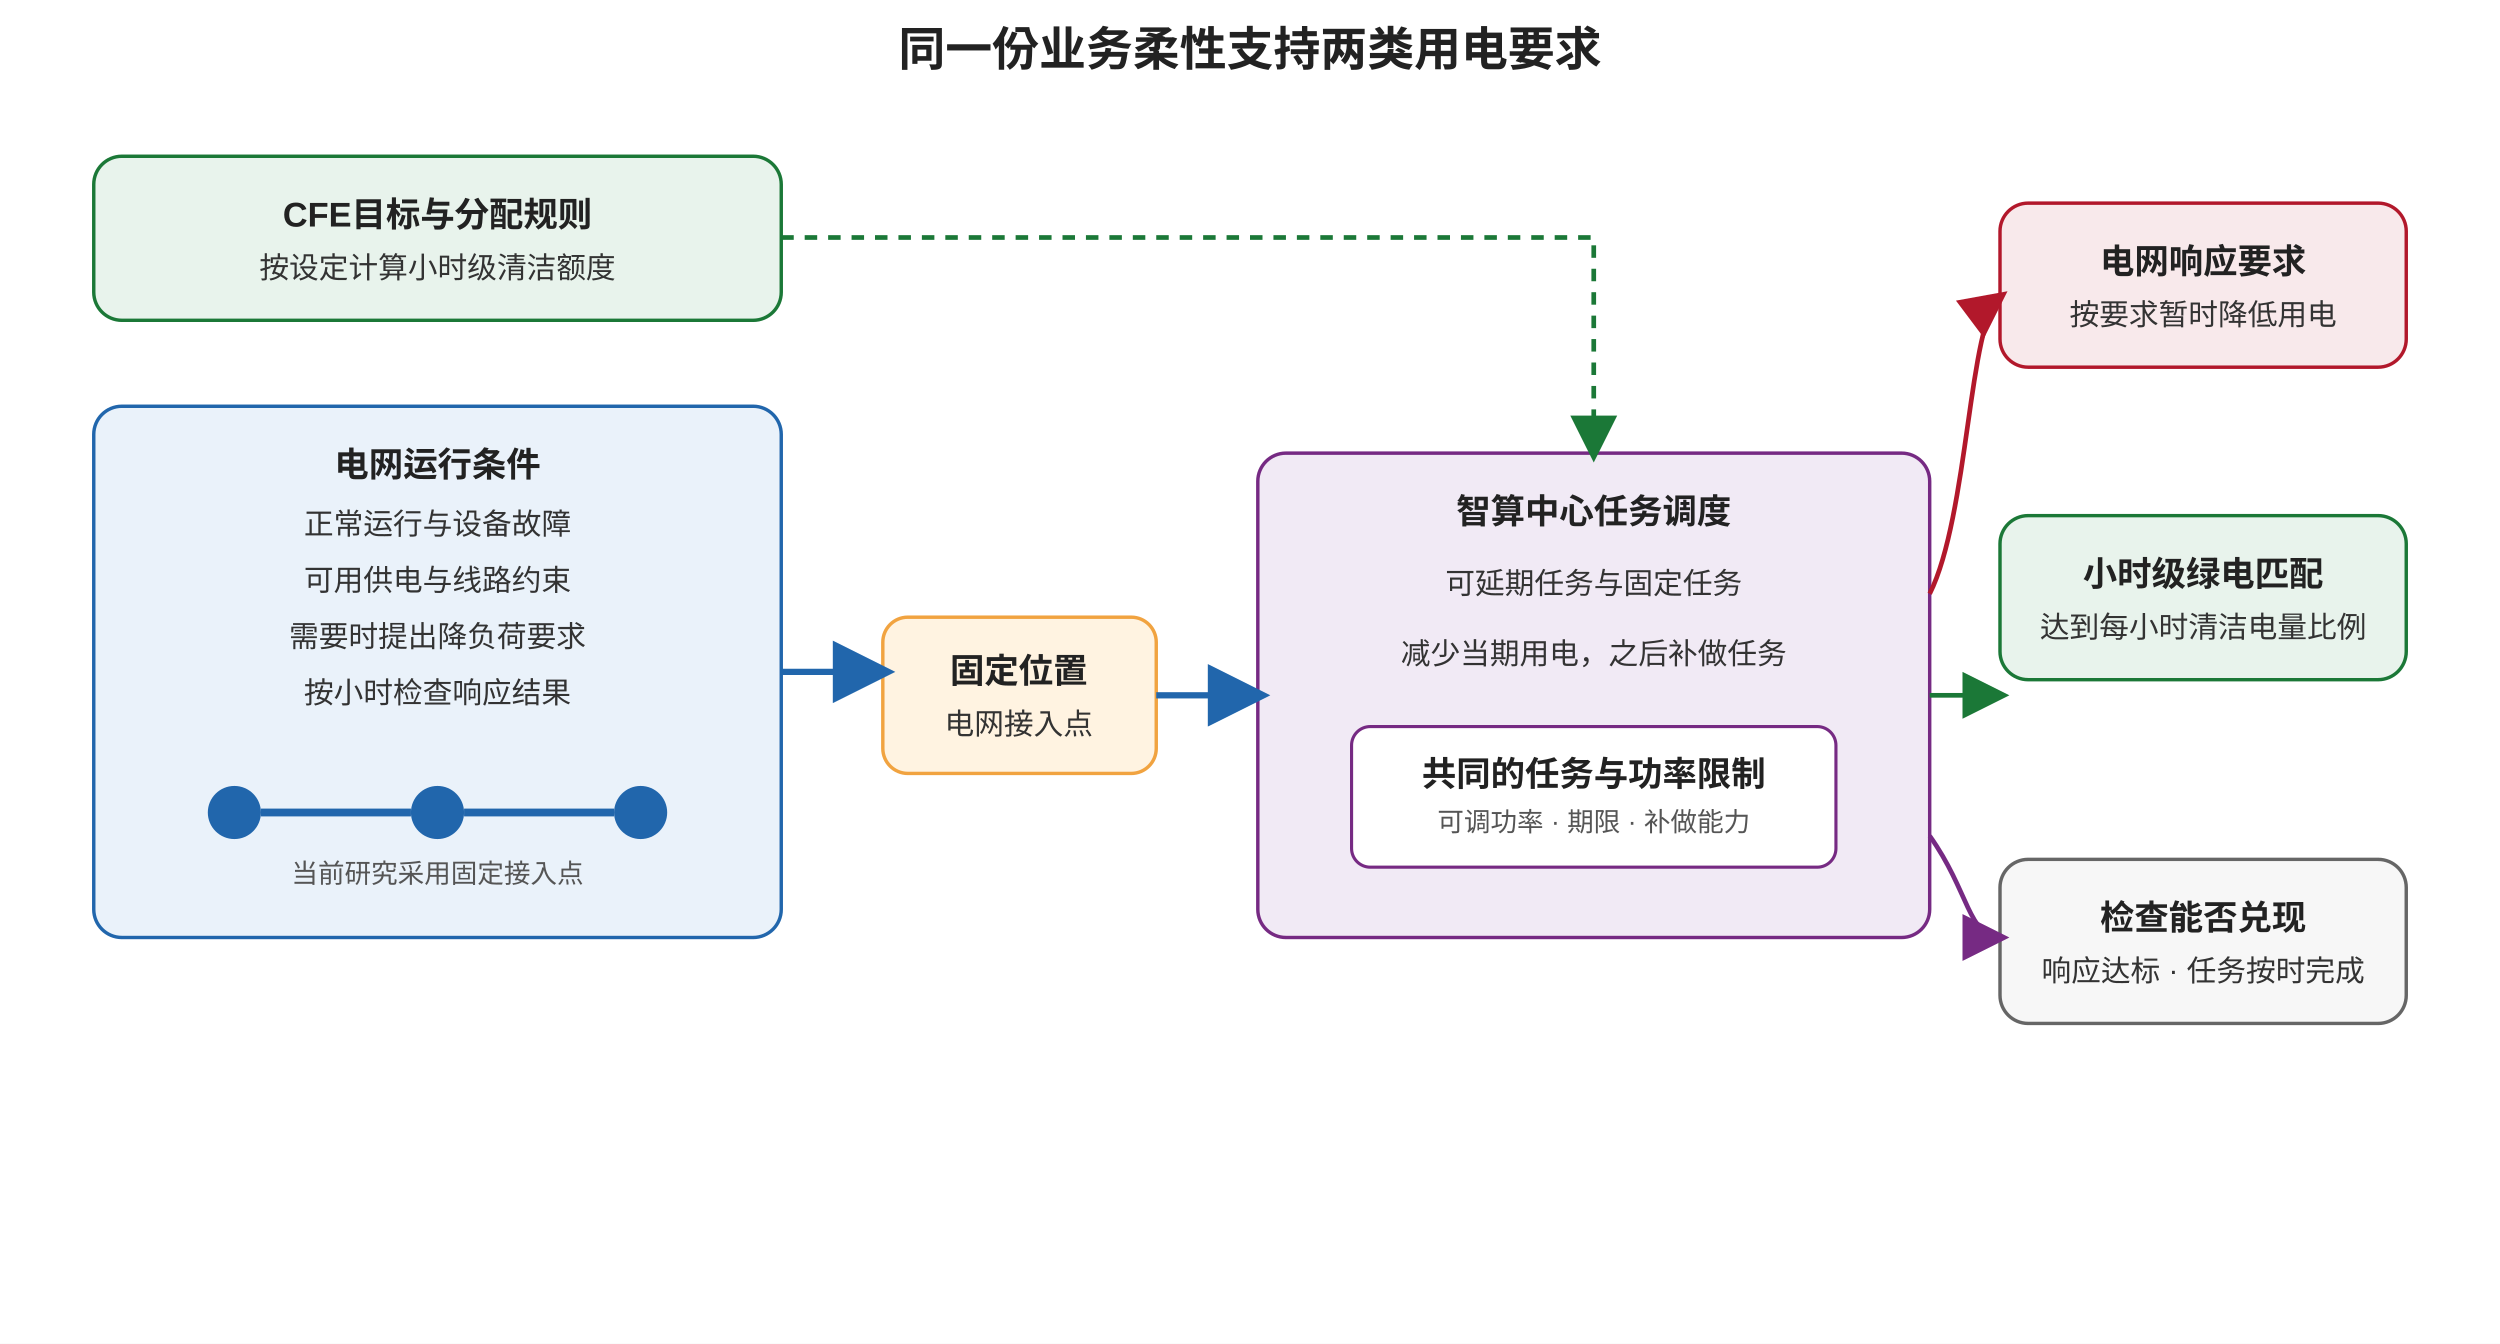
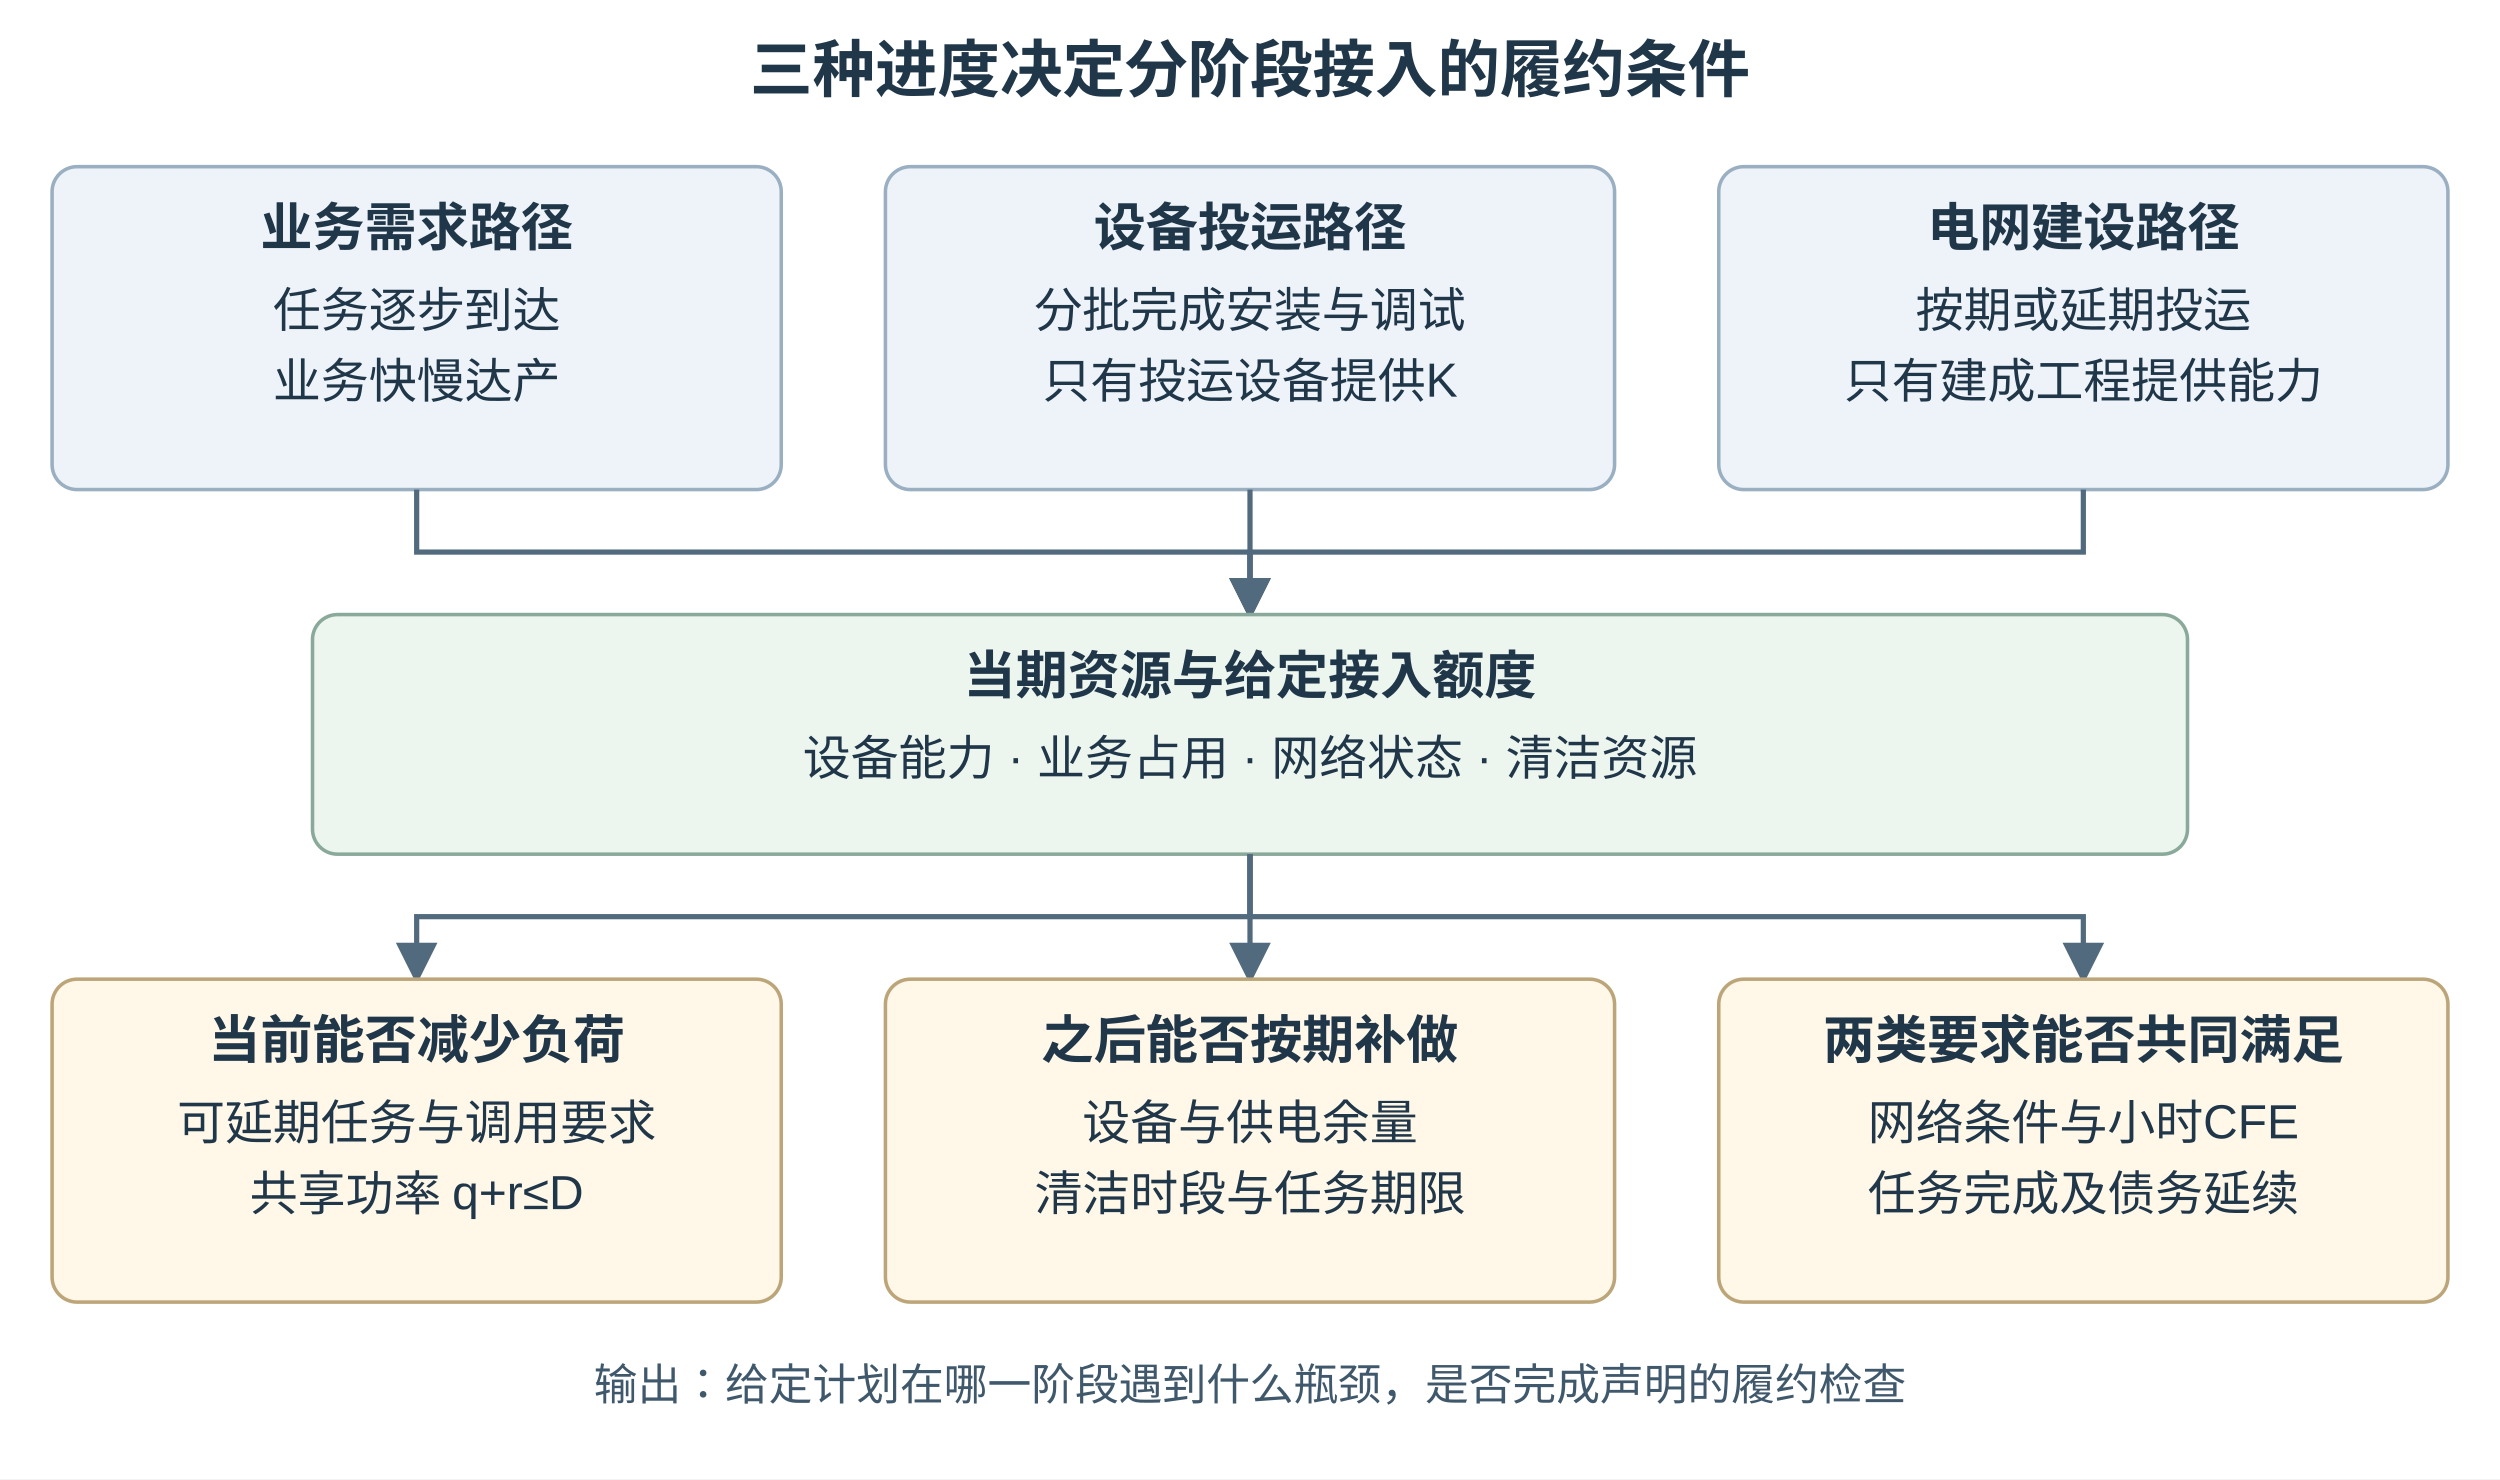
- <svg xmlns="http://www.w3.org/2000/svg" width="1600" height="860" viewBox="0 0 1600 860">
+ <svg xmlns="http://www.w3.org/2000/svg" width="1200" height="710" viewBox="0 0 1200 710" role="img" aria-labelledby="title desc">
  <defs>
-     <marker id="blue" markerWidth="10" markerHeight="10" refX="8" refY="5" orient="auto">
-       <path d="M0,0 L10,5 L0,10 z" fill="#2166AC" />
+     <marker id="arrow" markerWidth="8" markerHeight="8" refX="7" refY="4" orient="auto">
+       <path d="M0 0 L8 4 L0 8 Z" fill="#526a7d" />
    </marker>
-     <marker id="green" markerWidth="10" markerHeight="10" refX="8" refY="5" orient="auto">
-       <path d="M0,0 L10,5 L0,10 z" fill="#1B7837" />
-     </marker>
-     <marker id="red" markerWidth="10" markerHeight="10" refX="8" refY="5" orient="auto">
-       <path d="M0,0 L10,5 L0,10 z" fill="#B2182B" />
-     </marker>
-     <marker id="purple" markerWidth="10" markerHeight="10" refX="8" refY="5" orient="auto">
-       <path d="M0,0 L10,5 L0,10 z" fill="#762A83" />
-     </marker>
-     <style>
-       .title{font:700 30px Arial,'Microsoft YaHei',sans-serif;fill:#222222}.head{font:700 22px Arial,'Microsoft YaHei',sans-serif;fill:#222222}.body{font:400 19px Arial,'Microsoft YaHei',sans-serif;fill:#333333}.small{font:400 17px Arial,'Microsoft YaHei',sans-serif;fill:#555555}.box{stroke-width:2.2}.line{fill:none;stroke-width:3;marker-end:url(#blue)}
-     </style>
+     <style>text{font-family:Arial,"Microsoft YaHei",sans-serif;fill:#203649}.title{font-size:30px;font-weight:700}.head{font-size:25px;font-weight:700}.body{font-size:23px}.small{font-size:21px;fill:#40586b}.link{fill:none;stroke:#526a7d;stroke-width:2.5;marker-end:url(#arrow)}</style>
  </defs>
-   <rect width="1600" height="860" fill="#FFFFFF" />
-   <text x="800" y="42" text-anchor="middle" class="title">同一份业务柔性支持两类用电要求</text>
-   <rect x="60" y="260" width="440" height="340" rx="18" fill="#EAF2FA" stroke="#2166AC" class="box" />
-   <text x="280" y="305" text-anchor="middle" class="head">电网运行条件</text>
-   <text x="280" y="342" text-anchor="middle" class="body">正常运行与设备故障</text>
-   <text x="280" y="378" text-anchor="middle" class="body">可用供电与线路约束</text>
-   <text x="280" y="414" text-anchor="middle" class="body">需要时提出降负荷要求</text>
-   <text x="280" y="450" text-anchor="middle" class="body">按小时检查响应结果</text>
-   <circle cx="150" cy="520" r="17" fill="#2166AC" />
-   <circle cx="280" cy="520" r="17" fill="#2166AC" />
-   <circle cx="410" cy="520" r="17" fill="#2166AC" />
-   <path d="M167 520 H263 M297 520 H393" fill="none" stroke="#2166AC" stroke-width="5" />
-   <text x="280" y="565" text-anchor="middle" class="small">当前研究采用固定接入点</text>
-   <rect x="60" y="100" width="440" height="105" rx="18" fill="#E8F3EC" stroke="#1B7837" class="box" />
-   <text x="280" y="145" text-anchor="middle" class="head">CFE目标与分配规则</text>
-   <text x="280" y="178" text-anchor="middle" class="body">按设定计算小时级清洁额度</text>
-   <rect x="565" y="395" width="175" height="100" rx="16" fill="#FFF3E1" stroke="#F1A340" class="box" />
-   <text x="652" y="437" text-anchor="middle" class="head">固定位置</text>
-   <text x="652" y="470" text-anchor="middle" class="body">电网接入点</text>
-   <rect x="805" y="290" width="430" height="310" rx="18" fill="#F1EAF5" stroke="#762A83" class="box" />
-   <text x="1020" y="335" text-anchor="middle" class="head">智算中心任务调度</text>
-   <text x="1020" y="380" text-anchor="middle" class="body">可延期任务与固定任务</text>
-   <text x="1020" y="425" text-anchor="middle" class="body">减少当期用电，之后补做任务</text>
-   <rect x="865" y="465" width="310" height="90" rx="12" fill="#FFFFFF" stroke="#762A83" stroke-width="2" />
-   <text x="1020" y="503" text-anchor="middle" class="head">共同的任务与功率限制</text>
-   <text x="1020" y="532" text-anchor="middle" class="small">可调功率 · 期限 · 补做能力</text>
-   <rect x="1280" y="130" width="260" height="105" rx="18" fill="#F8E9EB" stroke="#B2182B" class="box" />
-   <text x="1410" y="175" text-anchor="middle" class="head">电网响应要求</text>
-   <text x="1410" y="208" text-anchor="middle" class="body">按要求暂时降低用电</text>
-   <rect x="1280" y="330" width="260" height="105" rx="18" fill="#E8F3EC" stroke="#1B7837" class="box" />
-   <text x="1410" y="375" text-anchor="middle" class="head">小时级绿电匹配</text>
-   <text x="1410" y="408" text-anchor="middle" class="body">达到每小时清洁电量比例</text>
-   <rect x="1280" y="550" width="260" height="105" rx="18" fill="#F7F7F7" stroke="#666666" class="box" />
-   <text x="1410" y="595" text-anchor="middle" class="head">检查能否兑现</text>
-   <text x="1410" y="628" text-anchor="middle" class="body">响应达标 · 任务按时完成</text>
-   <path d="M500 430 H565" fill="none" stroke="#2166AC" stroke-width="4" marker-end="url(#blue)" />
-   <path d="M740 445 H805" fill="none" stroke="#2166AC" stroke-width="4" marker-end="url(#blue)" />
-   <path d="M500 152 H1020 V290" fill="none" stroke="#1B7837" stroke-width="3" stroke-dasharray="8 7" marker-end="url(#green)" />
-   <path d="M1235 380 C1260 330 1260 205 1280 190" fill="none" stroke="#B2182B" stroke-width="3" marker-end="url(#red)" />
-   <path d="M1235 445 H1280" fill="none" stroke="#1B7837" stroke-width="3" marker-end="url(#green)" />
-   <path d="M1235 535 C1260 570 1260 600 1280 600" fill="none" stroke="#762A83" stroke-width="3" marker-end="url(#purple)" />
+   <rect width="1200" height="710" fill="white" />
+   <text x="600" y="44" text-anchor="middle" class="title">三种进度决定分阶段接入的履约条件</text>
+   <rect x="25" y="80" width="350" height="155" rx="12" fill="#edf3f8" stroke="#9aafc1" stroke-width="1.7" />
+   <text x="200.0" y="118" text-anchor="middle" class="head">业务需求路径</text>
+   <text x="200.0" y="157" text-anchor="middle" class="body">任务逐步到达</text>
+   <text x="200.0" y="191" text-anchor="middle" class="body">业务快慢达产</text>
+   <path class="link" d="M200 235 V265 H600 V295" />
+   <rect x="425" y="80" width="350" height="155" rx="12" fill="#edf3f8" stroke="#9aafc1" stroke-width="1.7" />
+   <text x="600.0" y="118" text-anchor="middle" class="head">设备投运路径</text>
+   <text x="600.0" y="157" text-anchor="middle" class="body">分批完成安装与调试</text>
+   <text x="600.0" y="191" text-anchor="middle" class="body">只有投运设备提供K</text>
+   <path class="link" d="M600 235 V265 H600 V295" />
+   <rect x="825" y="80" width="350" height="155" rx="12" fill="#edf3f8" stroke="#9aafc1" stroke-width="1.7" />
+   <text x="1000.0" y="118" text-anchor="middle" class="head">电网建设路径</text>
+   <text x="1000.0" y="157" text-anchor="middle" class="body">按期或延期投运</text>
+   <text x="1000.0" y="191" text-anchor="middle" class="body">只有建成工程提供能力</text>
+   <path class="link" d="M1000 235 V265 H600 V295" />
+   <rect x="150" y="295" width="900" height="115" rx="12" fill="#edf5ef" stroke="#89a99a" stroke-width="1.7" />
+   <text x="600.0" y="333" text-anchor="middle" class="head">当期资源与给定接入额度</text>
+   <text x="600.0" y="372" text-anchor="middle" class="body">设备能力 · 业务占用 · 网络状态 · 清洁资源</text>
+   <path class="link" d="M600 410 V440 H200 V470" />
+   <path class="link" d="M600 410 V440 H600 V470" />
+   <path class="link" d="M600 410 V440 H1000 V470" />
+   <rect x="25" y="470" width="350" height="155" rx="12" fill="#fff7e8" stroke="#bca578" stroke-width="1.7" />
+   <text x="200.0" y="508" text-anchor="middle" class="head">当前能否减少负荷</text>
+   <text x="200.0" y="547" text-anchor="middle" class="body">可延期任务与调用要求</text>
+   <text x="200.0" y="581" text-anchor="middle" class="body">共享功率 q+r≤D</text>
+   <rect x="425" y="470" width="350" height="155" rx="12" fill="#fff7e8" stroke="#bca578" stroke-width="1.7" />
+   <text x="600.0" y="508" text-anchor="middle" class="head">之后能否按期补做</text>
+   <text x="600.0" y="547" text-anchor="middle" class="body">设备与供电余量</text>
+   <text x="600.0" y="581" text-anchor="middle" class="body">清洁时段与任务期限</text>
+   <rect x="825" y="470" width="350" height="155" rx="12" fill="#fff7e8" stroke="#bca578" stroke-width="1.7" />
+   <text x="1000.0" y="508" text-anchor="middle" class="head">两类要求能否共同满足</text>
+   <text x="1000.0" y="547" text-anchor="middle" class="body">网络条件与小时CFE</text>
+   <text x="1000.0" y="581" text-anchor="middle" class="body">任务完成及债务延续</text>
+   <text x="600" y="672" text-anchor="middle" class="small">输出：给定计划在哪一阶段遇到什么瓶颈，是否完成声明的履约检查</text>
</svg>
